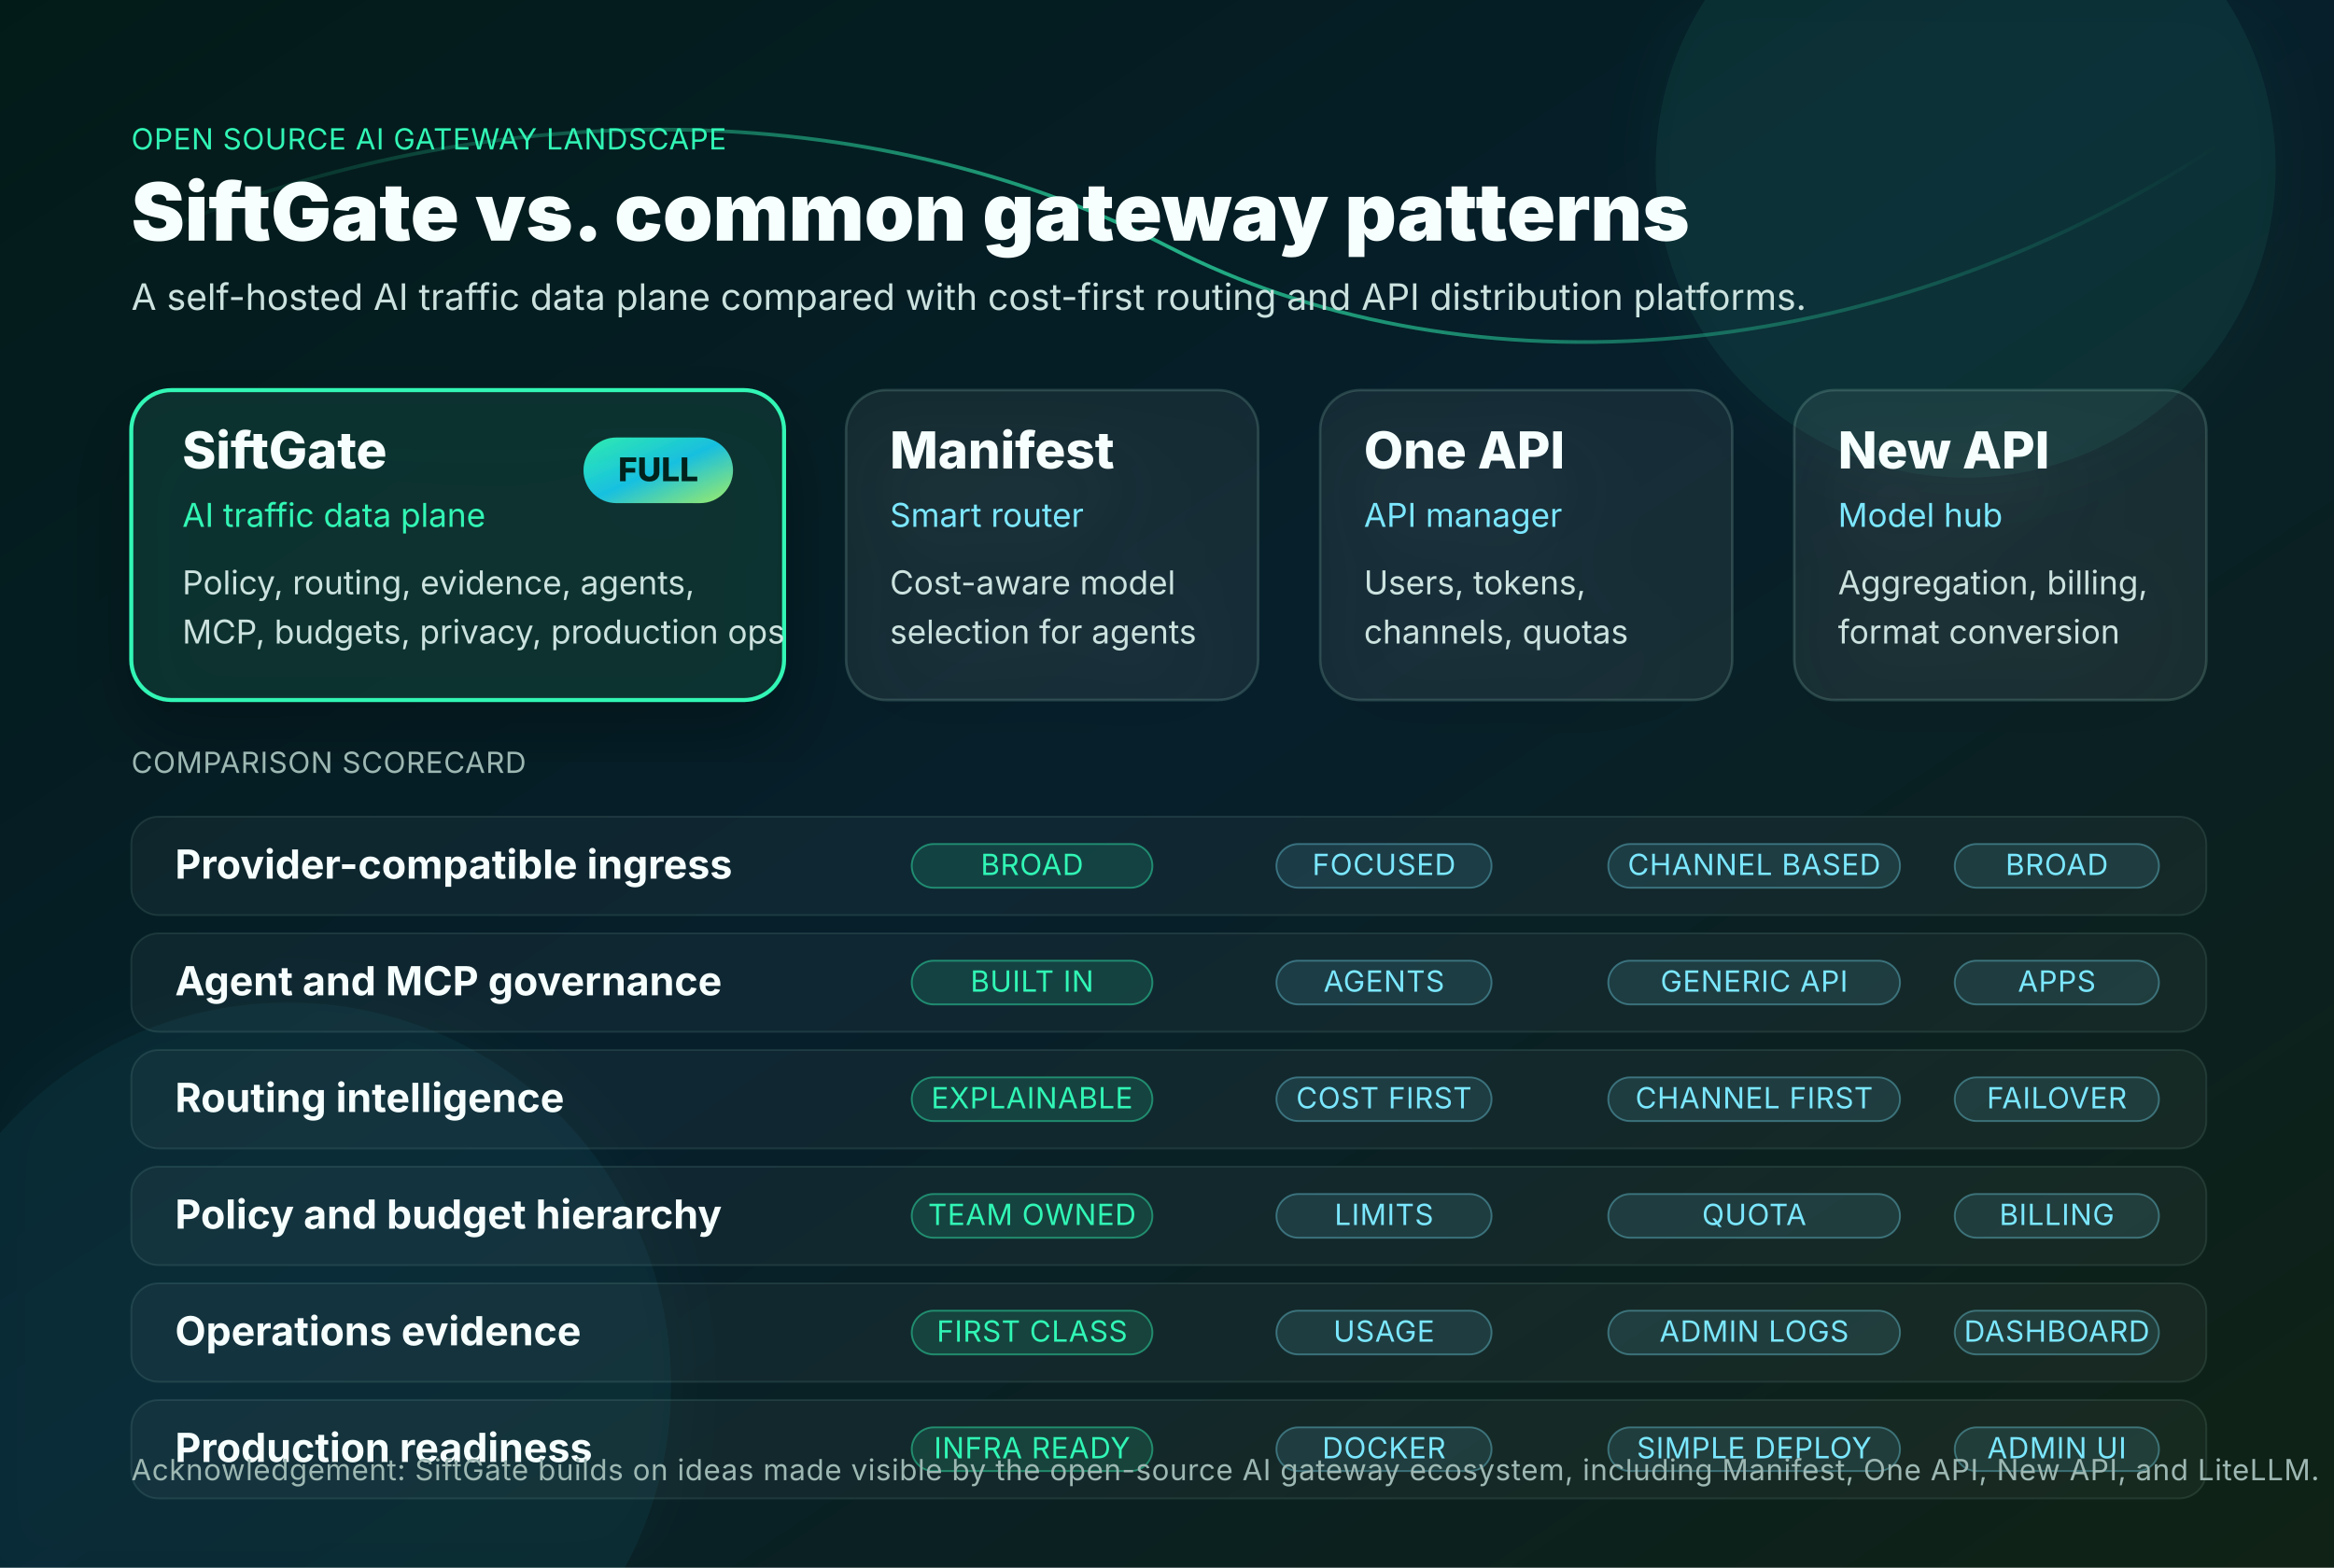
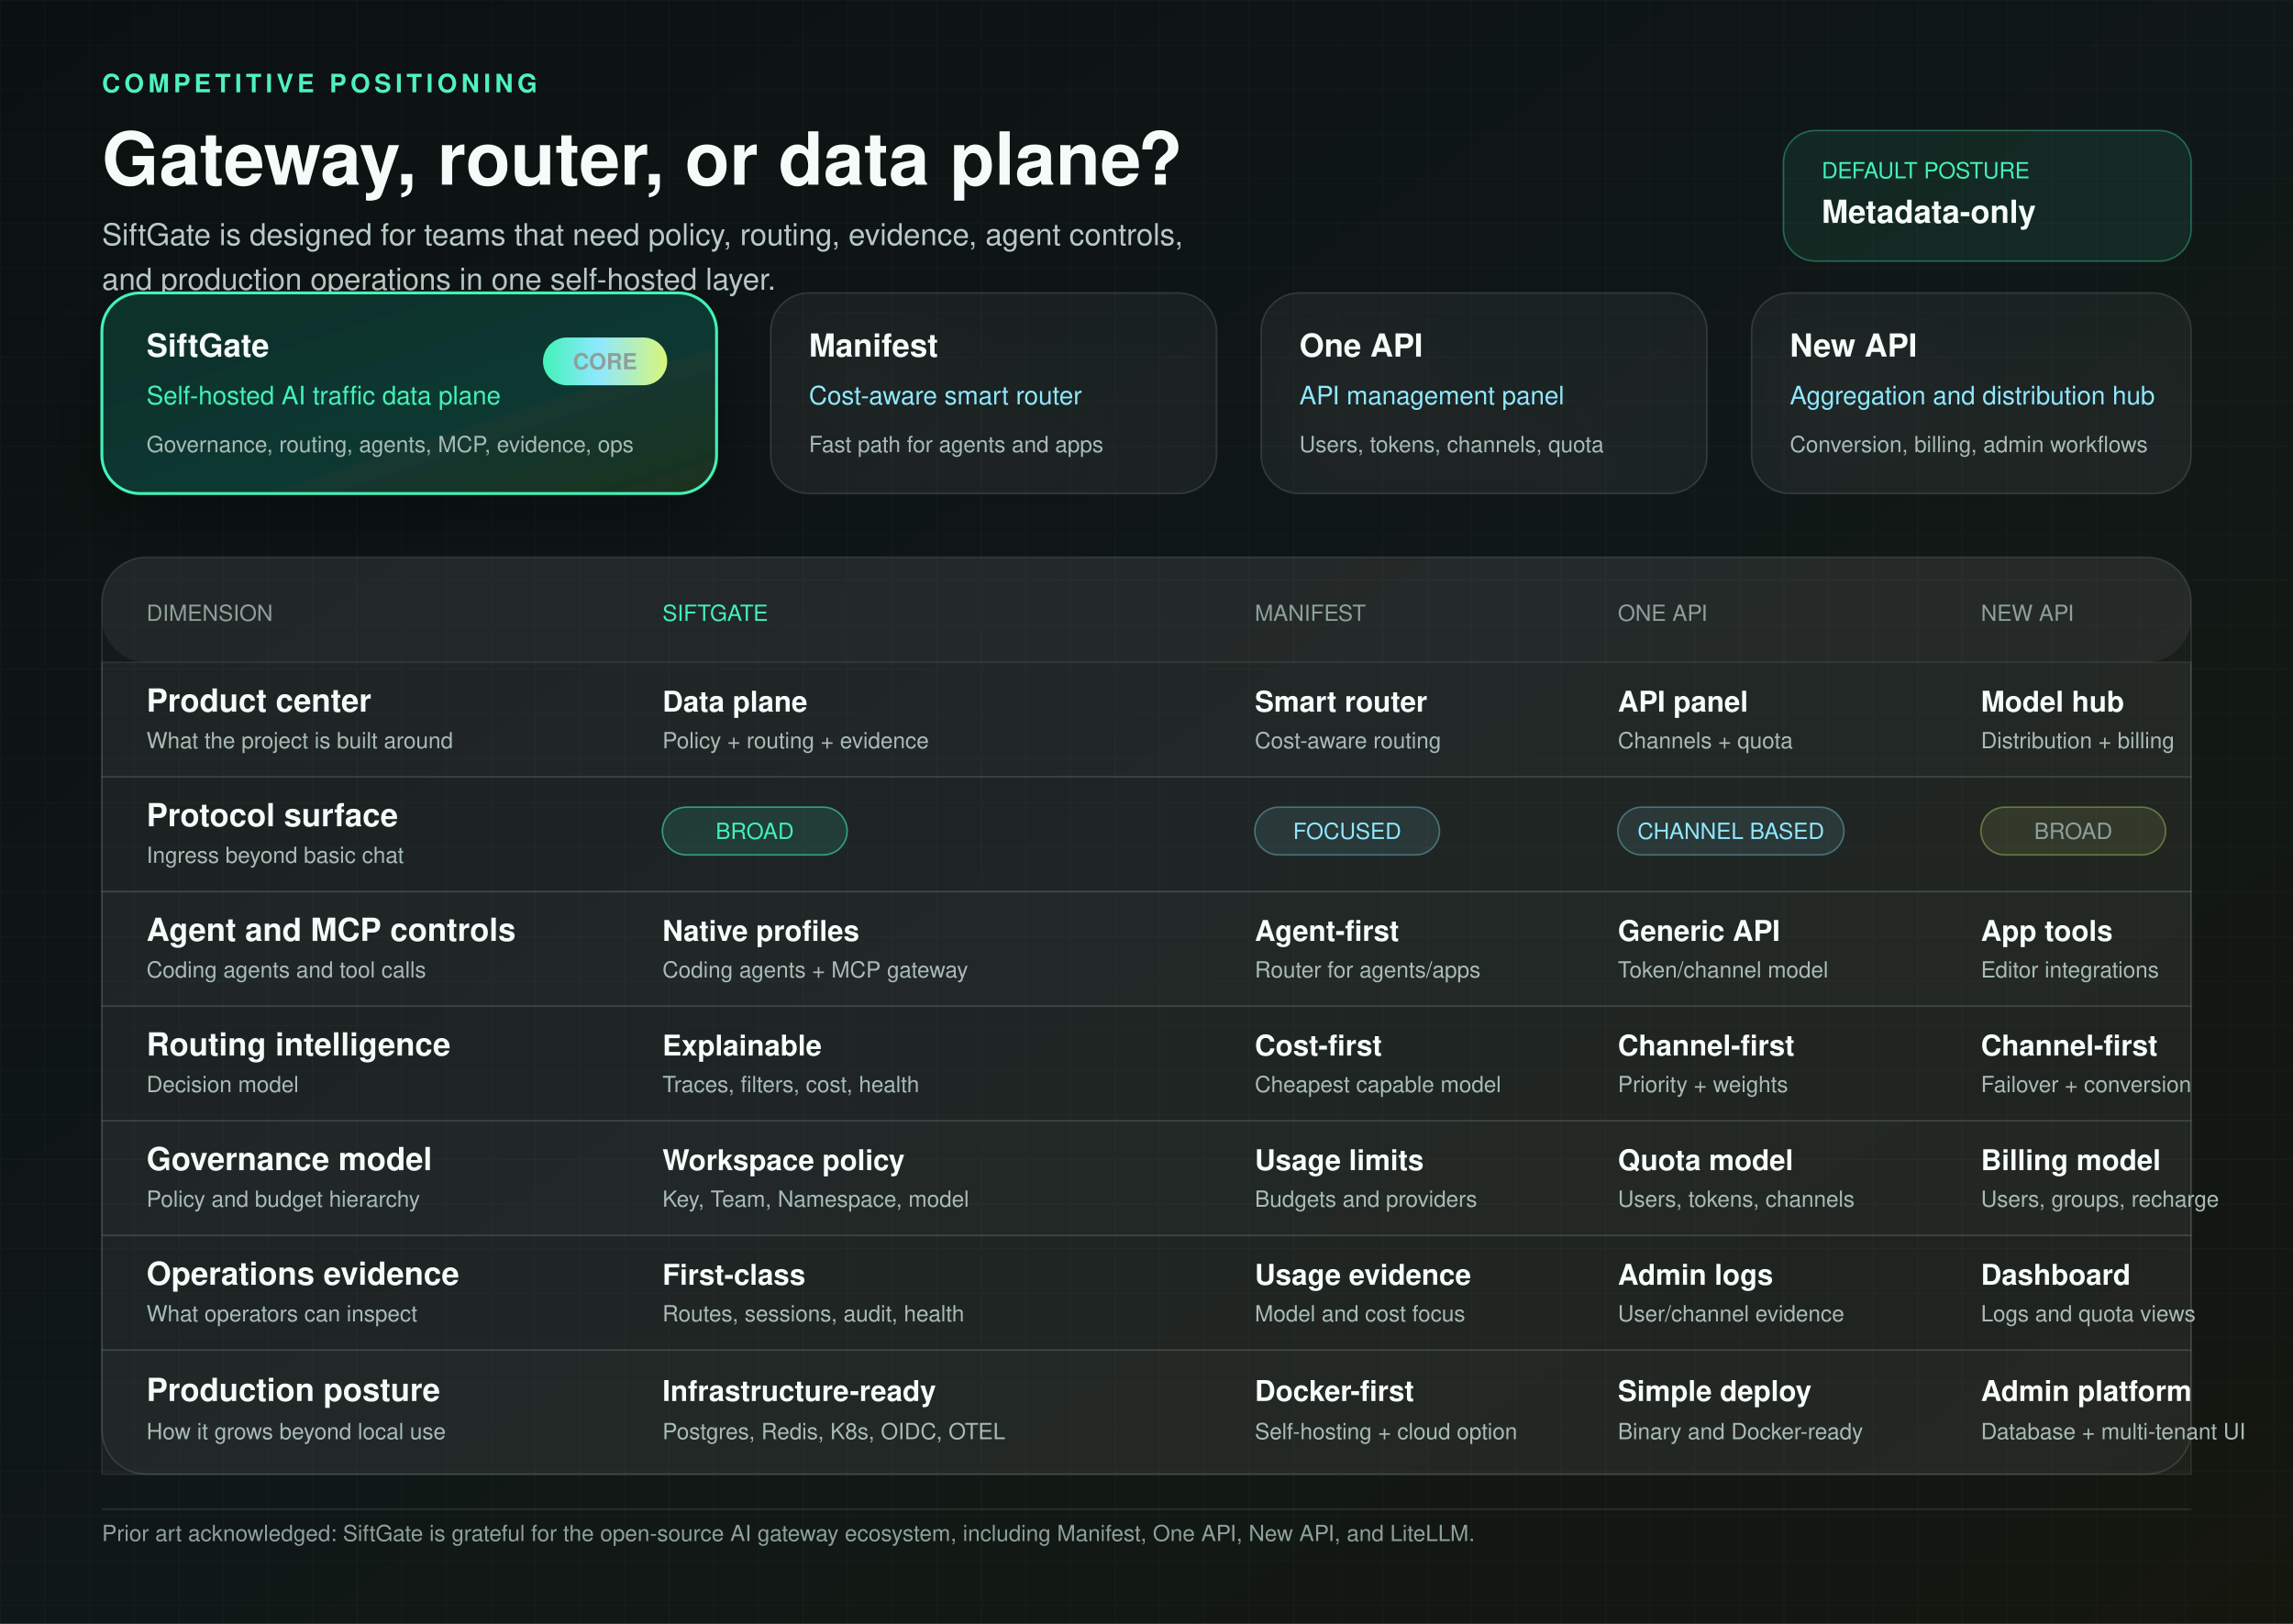
- <svg xmlns="http://www.w3.org/2000/svg" width="1280" height="860" viewBox="0 0 1280 860" role="img" aria-labelledby="title desc">
+ <svg xmlns="http://www.w3.org/2000/svg" width="1440" height="1020" viewBox="0 0 1440 1020" role="img" aria-labelledby="title desc">
  <defs>
-     <linearGradient id="bg" x1="0" y1="0" x2="1" y2="1">
-       <stop offset="0" stop-color="#031b18" />
-       <stop offset="0.48" stop-color="#061f2b" />
-       <stop offset="1" stop-color="#102215" />
+     <linearGradient id="page" x1="0" y1="0" x2="1" y2="1">
+       <stop offset="0" stop-color="#0b1110" />
+       <stop offset="0.52" stop-color="#101817" />
+       <stop offset="1" stop-color="#15170f" />
    </linearGradient>
-     <linearGradient id="sift" x1="0" y1="0" x2="1" y2="1">
-       <stop offset="0" stop-color="#31f6b5" />
-       <stop offset="0.5" stop-color="#18c6e8" />
-       <stop offset="1" stop-color="#a5f56a" />
+     <linearGradient id="siftPanel" x1="0" y1="0" x2="1" y2="1">
+       <stop offset="0" stop-color="#102f28" />
+       <stop offset="0.58" stop-color="#103833" />
+       <stop offset="1" stop-color="#1c321d" />
    </linearGradient>
-     <linearGradient id="line" x1="0" y1="0" x2="1" y2="0">
-       <stop offset="0" stop-color="#31f6b5" stop-opacity="0" />
-       <stop offset="0.5" stop-color="#31f6b5" stop-opacity="0.9" />
-       <stop offset="1" stop-color="#31f6b5" stop-opacity="0" />
+     <linearGradient id="accent" x1="0" y1="0" x2="1" y2="0">
+       <stop offset="0" stop-color="#42f2b8" />
+       <stop offset="0.45" stop-color="#8fe8ff" />
+       <stop offset="1" stop-color="#d7f67a" />
    </linearGradient>
-     <filter id="shadow" x="-20%" y="-20%" width="140%" height="140%">
-       <feDropShadow dx="0" dy="18" stdDeviation="20" flood-color="#000000" flood-opacity="0.32" />
-     </filter>
-     <filter id="softGlow" x="-40%" y="-40%" width="180%" height="180%">
-       <feGaussianBlur stdDeviation="18" result="blur" />
-       <feColorMatrix in="blur" type="matrix" values="0 0 0 0 0.1 0 0 0 0 0.95 0 0 0 0 0.72 0 0 0 0.45 0" />
-       <feBlend in="SourceGraphic" mode="screen" />
+     <pattern id="grid" width="28" height="28" patternUnits="userSpaceOnUse">
+       <path d="M28 0H0V28" fill="none" stroke="#ffffff" stroke-opacity="0.035" stroke-width="1" />
+     </pattern>
+     <filter id="softShadow" x="-10%" y="-20%" width="120%" height="150%">
+       <feDropShadow dx="0" dy="18" stdDeviation="20" flood-color="#000000" flood-opacity="0.28" />
    </filter>
    <style>
-       .sans { font-family: Inter, ui-sans-serif, -apple-system, BlinkMacSystemFont, "Segoe UI", sans-serif; }
-       .tiny { font-size: 16px; letter-spacing: 0.02em; }
-       .small { font-size: 18px; }
-       .body { font-size: 20px; }
-       .label { font-size: 22px; font-weight: 700; }
-       .h2 { font-size: 28px; font-weight: 800; }
-       .h1 { font-size: 44px; font-weight: 900; letter-spacing: 0; }
-       .muted { fill: #9db7b2; }
-       .soft { fill: #cbe2df; }
-       .white { fill: #f6fffd; }
-       .green { fill: #31f6b5; }
-       .aqua { fill: #7be7ff; }
-       .card { fill: rgba(255,255,255,0.055); stroke: rgba(197,255,236,0.16); stroke-width: 1.4; }
-       .cardStrong { fill: rgba(17,58,50,0.84); stroke: #31f6b5; stroke-width: 2.2; }
-       .row { fill: rgba(255,255,255,0.038); stroke: rgba(197,255,236,0.10); stroke-width: 1; }
-       .chip { fill: rgba(49,246,181,0.13); stroke: rgba(49,246,181,0.45); stroke-width: 1; }
-       .chipBlue { fill: rgba(123,231,255,0.11); stroke: rgba(123,231,255,0.35); stroke-width: 1; }
-       .scoreBg { fill: rgba(255,255,255,0.08); }
-       .scoreOn { fill: #31f6b5; }
-       .scoreMid { fill: #7be7ff; }
-       .scoreLow { fill: #5d7672; }
+       .font { font-family: "Avenir Next", "SF Pro Display", "Helvetica Neue", Helvetica, Arial, sans-serif; }
+       .eyebrow { font-size: 16px; font-weight: 800; letter-spacing: 0.16em; fill: #4ff1bd; }
+       .title { font-size: 46px; font-weight: 900; letter-spacing: 0; fill: #f4fbf8; }
+       .subtitle { font-size: 19px; fill: #b9c9c5; }
+       .fine { font-size: 14px; fill: #8ea09b; }
+       .small { font-size: 16px; fill: #aebfba; }
+       .body { font-size: 18px; fill: #d7e5df; }
+       .label { font-size: 20px; font-weight: 800; fill: #f5fbf8; }
+       .cellTitle { font-size: 18px; font-weight: 850; fill: #f6fffb; }
+       .cellCopy { font-size: 14px; fill: #a9bbb6; }
+       .green { fill: #42f2b8; }
+       .aqua { fill: #8fe8ff; }
+       .cream { fill: #f4fbf8; }
+       .muted { fill: #8ea09b; }
+       .card { fill: rgba(255,255,255,0.045); stroke: rgba(226,255,247,0.13); stroke-width: 1; }
+       .card2 { fill: rgba(255,255,255,0.035); stroke: rgba(226,255,247,0.10); stroke-width: 1; }
+       .siftCard { fill: url(#siftPanel); stroke: #42f2b8; stroke-width: 1.8; }
+       .row { fill: rgba(255,255,255,0.032); stroke: rgba(226,255,247,0.075); stroke-width: 1; }
+       .rowAlt { fill: rgba(255,255,255,0.046); stroke: rgba(226,255,247,0.085); stroke-width: 1; }
+       .pill { fill: rgba(66,242,184,0.12); stroke: rgba(66,242,184,0.56); stroke-width: 1; }
+       .pillSoft { fill: rgba(143,232,255,0.10); stroke: rgba(143,232,255,0.35); stroke-width: 1; }
+       .pillWarm { fill: rgba(215,246,122,0.10); stroke: rgba(215,246,122,0.35); stroke-width: 1; }
    </style>
  </defs>
-   <rect width="1280" height="860" fill="url(#bg)" />
-   <circle cx="1078" cy="92" r="170" fill="#31f6b5" opacity="0.08" filter="url(#softGlow)" />
-   <circle cx="158" cy="760" r="210" fill="#18c6e8" opacity="0.07" filter="url(#softGlow)" />
-   <path d="M70 134 C280 42, 490 58, 642 136 S1018 210, 1216 80" fill="none" stroke="url(#line)" stroke-width="2" opacity="0.75" />
-   <text x="72" y="82" class="sans tiny green">OPEN SOURCE AI GATEWAY LANDSCAPE</text>
-   <text x="72" y="132" class="sans h1 white">SiftGate vs. common gateway patterns</text>
-   <text x="72" y="170" class="sans body soft">A self-hosted AI traffic data plane compared with cost-first routing and API distribution platforms.</text>
-   <g transform="translate(72 214)" filter="url(#shadow)">
-     <rect x="0" y="0" width="358" height="170" rx="22" class="cardStrong" />
-     <text x="28" y="43" class="sans h2 white">SiftGate</text>
-     <text x="28" y="75" class="sans small green">AI traffic data plane</text>
-     <text x="28" y="112" class="sans small soft">Policy, routing, evidence, agents,</text>
-     <text x="28" y="139" class="sans small soft">MCP, budgets, privacy, production ops</text>
-     <rect x="248" y="26" width="82" height="36" rx="18" fill="url(#sift)" opacity="0.95" />
-     <text x="289" y="50" text-anchor="middle" class="sans small" fill="#04241e" font-weight="800">FULL</text>
-   </g>
-   <g transform="translate(464 214)" filter="url(#shadow)">
-     <rect x="0" y="0" width="226" height="170" rx="22" class="card" />
-     <text x="24" y="43" class="sans h2 white">Manifest</text>
-     <text x="24" y="75" class="sans small aqua">Smart router</text>
-     <text x="24" y="112" class="sans small soft">Cost-aware model</text>
-     <text x="24" y="139" class="sans small soft">selection for agents</text>
-   </g>
-   <g transform="translate(724 214)" filter="url(#shadow)">
-     <rect x="0" y="0" width="226" height="170" rx="22" class="card" />
-     <text x="24" y="43" class="sans h2 white">One API</text>
-     <text x="24" y="75" class="sans small aqua">API manager</text>
-     <text x="24" y="112" class="sans small soft">Users, tokens,</text>
-     <text x="24" y="139" class="sans small soft">channels, quotas</text>
-   </g>
-   <g transform="translate(984 214)" filter="url(#shadow)">
-     <rect x="0" y="0" width="226" height="170" rx="22" class="card" />
-     <text x="24" y="43" class="sans h2 white">New API</text>
-     <text x="24" y="75" class="sans small aqua">Model hub</text>
-     <text x="24" y="112" class="sans small soft">Aggregation, billing,</text>
-     <text x="24" y="139" class="sans small soft">format conversion</text>
-   </g>
-   <g transform="translate(72 424)">
-     <text x="0" y="0" class="sans tiny muted">COMPARISON SCORECARD</text>
-     <g transform="translate(0 24)">
-       <rect x="0" y="0" width="1138" height="54" rx="15" class="row" />
-       <text x="24" y="34" class="sans label white">Provider-compatible ingress</text>
-       <g transform="translate(428 15)">
-         <rect width="132" height="24" rx="12" class="chip" />
-         <text x="66" y="17" text-anchor="middle" class="sans tiny green">BROAD</text>
-       </g>
-       <g transform="translate(628 15)">
-         <rect width="118" height="24" rx="12" class="chipBlue" />
-         <text x="59" y="17" text-anchor="middle" class="sans tiny aqua">FOCUSED</text>
-       </g>
-       <g transform="translate(810 15)">
-         <rect width="160" height="24" rx="12" class="chipBlue" />
-         <text x="80" y="17" text-anchor="middle" class="sans tiny aqua">CHANNEL BASED</text>
-       </g>
-       <g transform="translate(1000 15)">
-         <rect width="112" height="24" rx="12" class="chipBlue" />
-         <text x="56" y="17" text-anchor="middle" class="sans tiny aqua">BROAD</text>
-       </g>
-     </g>
-     <g transform="translate(0 88)">
-       <rect x="0" y="0" width="1138" height="54" rx="15" class="row" />
-       <text x="24" y="34" class="sans label white">Agent and MCP governance</text>
-       <g transform="translate(428 15)">
-         <rect width="132" height="24" rx="12" class="chip" />
-         <text x="66" y="17" text-anchor="middle" class="sans tiny green">BUILT IN</text>
-       </g>
-       <g transform="translate(628 15)">
-         <rect width="118" height="24" rx="12" class="chipBlue" />
-         <text x="59" y="17" text-anchor="middle" class="sans tiny aqua">AGENTS</text>
-       </g>
-       <g transform="translate(810 15)">
-         <rect width="160" height="24" rx="12" class="chipBlue" />
-         <text x="80" y="17" text-anchor="middle" class="sans tiny aqua">GENERIC API</text>
-       </g>
-       <g transform="translate(1000 15)">
-         <rect width="112" height="24" rx="12" class="chipBlue" />
-         <text x="56" y="17" text-anchor="middle" class="sans tiny aqua">APPS</text>
-       </g>
-     </g>
-     <g transform="translate(0 152)">
-       <rect x="0" y="0" width="1138" height="54" rx="15" class="row" />
-       <text x="24" y="34" class="sans label white">Routing intelligence</text>
-       <g transform="translate(428 15)">
-         <rect width="132" height="24" rx="12" class="chip" />
-         <text x="66" y="17" text-anchor="middle" class="sans tiny green">EXPLAINABLE</text>
-       </g>
-       <g transform="translate(628 15)">
-         <rect width="118" height="24" rx="12" class="chipBlue" />
-         <text x="59" y="17" text-anchor="middle" class="sans tiny aqua">COST FIRST</text>
-       </g>
-       <g transform="translate(810 15)">
-         <rect width="160" height="24" rx="12" class="chipBlue" />
-         <text x="80" y="17" text-anchor="middle" class="sans tiny aqua">CHANNEL FIRST</text>
-       </g>
-       <g transform="translate(1000 15)">
-         <rect width="112" height="24" rx="12" class="chipBlue" />
-         <text x="56" y="17" text-anchor="middle" class="sans tiny aqua">FAILOVER</text>
-       </g>
-     </g>
-     <g transform="translate(0 216)">
-       <rect x="0" y="0" width="1138" height="54" rx="15" class="row" />
-       <text x="24" y="34" class="sans label white">Policy and budget hierarchy</text>
-       <g transform="translate(428 15)">
-         <rect width="132" height="24" rx="12" class="chip" />
-         <text x="66" y="17" text-anchor="middle" class="sans tiny green">TEAM OWNED</text>
-       </g>
-       <g transform="translate(628 15)">
-         <rect width="118" height="24" rx="12" class="chipBlue" />
-         <text x="59" y="17" text-anchor="middle" class="sans tiny aqua">LIMITS</text>
-       </g>
-       <g transform="translate(810 15)">
-         <rect width="160" height="24" rx="12" class="chipBlue" />
-         <text x="80" y="17" text-anchor="middle" class="sans tiny aqua">QUOTA</text>
-       </g>
-       <g transform="translate(1000 15)">
-         <rect width="112" height="24" rx="12" class="chipBlue" />
-         <text x="56" y="17" text-anchor="middle" class="sans tiny aqua">BILLING</text>
-       </g>
-     </g>
-     <g transform="translate(0 280)">
-       <rect x="0" y="0" width="1138" height="54" rx="15" class="row" />
-       <text x="24" y="34" class="sans label white">Operations evidence</text>
-       <g transform="translate(428 15)">
-         <rect width="132" height="24" rx="12" class="chip" />
-         <text x="66" y="17" text-anchor="middle" class="sans tiny green">FIRST CLASS</text>
-       </g>
-       <g transform="translate(628 15)">
-         <rect width="118" height="24" rx="12" class="chipBlue" />
-         <text x="59" y="17" text-anchor="middle" class="sans tiny aqua">USAGE</text>
-       </g>
-       <g transform="translate(810 15)">
-         <rect width="160" height="24" rx="12" class="chipBlue" />
-         <text x="80" y="17" text-anchor="middle" class="sans tiny aqua">ADMIN LOGS</text>
-       </g>
-       <g transform="translate(1000 15)">
-         <rect width="112" height="24" rx="12" class="chipBlue" />
-         <text x="56" y="17" text-anchor="middle" class="sans tiny aqua">DASHBOARD</text>
-       </g>
-     </g>
-     <g transform="translate(0 344)">
-       <rect x="0" y="0" width="1138" height="54" rx="15" class="row" />
-       <text x="24" y="34" class="sans label white">Production readiness</text>
-       <g transform="translate(428 15)">
-         <rect width="132" height="24" rx="12" class="chip" />
-         <text x="66" y="17" text-anchor="middle" class="sans tiny green">INFRA READY</text>
-       </g>
-       <g transform="translate(628 15)">
-         <rect width="118" height="24" rx="12" class="chipBlue" />
-         <text x="59" y="17" text-anchor="middle" class="sans tiny aqua">DOCKER</text>
-       </g>
-       <g transform="translate(810 15)">
-         <rect width="160" height="24" rx="12" class="chipBlue" />
-         <text x="80" y="17" text-anchor="middle" class="sans tiny aqua">SIMPLE DEPLOY</text>
-       </g>
-       <g transform="translate(1000 15)">
-         <rect width="112" height="24" rx="12" class="chipBlue" />
-         <text x="56" y="17" text-anchor="middle" class="sans tiny aqua">ADMIN UI</text>
-       </g>
+   <rect width="1440" height="1020" fill="url(#page)" />
+   <rect width="1440" height="1020" fill="url(#grid)" opacity="0.65" />
+   <path d="M64 150H1376" stroke="url(#accent)" stroke-width="1.5" opacity="0.42" />
+   <path d="M64 948H1376" stroke="#ffffff" stroke-opacity="0.10" />
+   <g transform="translate(64 58)">
+     <text class="font eyebrow" x="0" y="0">COMPETITIVE POSITIONING</text>
+     <text class="font title" x="0" y="58">Gateway, router, or data plane?</text>
+     <text class="font subtitle" x="0" y="96">SiftGate is designed for teams that need policy, routing, evidence, agent controls,</text>
+     <text class="font subtitle" x="0" y="124">and production operations in one self-hosted layer.</text>
+     <g transform="translate(1056 24)">
+       <rect x="0" y="0" width="256" height="82" rx="20" fill="rgba(66,242,184,0.08)" stroke="rgba(66,242,184,0.34)" />
+       <text class="font fine green" x="24" y="30">DEFAULT POSTURE</text>
+       <text class="font label" x="24" y="58">Metadata-only</text>
    </g>
  </g>
-   <g transform="translate(72 812)">
-     <text x="0" y="0" class="sans tiny muted">Acknowledgement: SiftGate builds on ideas made visible by the open-source AI gateway ecosystem, including Manifest, One API, New API, and LiteLLM.</text>
+   <g transform="translate(64 184)" filter="url(#softShadow)">
+     <rect class="siftCard" x="0" y="0" width="386" height="126" rx="24" />
+     <text class="font label" x="28" y="40">SiftGate</text>
+     <text class="font small green" x="28" y="70">Self-hosted AI traffic data plane</text>
+     <text class="font cellCopy" x="28" y="100">Governance, routing, agents, MCP, evidence, ops</text>
+     <rect x="277" y="28" width="78" height="30" rx="15" fill="url(#accent)" />
+     <text class="font fine" x="316" y="48" text-anchor="middle" fill="#071a15" font-weight="900">CORE</text>
+   </g>
+   <g transform="translate(484 184)" filter="url(#softShadow)">
+     <rect class="card" x="0" y="0" width="280" height="126" rx="24" />
+     <text class="font label" x="24" y="40">Manifest</text>
+     <text class="font small aqua" x="24" y="70">Cost-aware smart router</text>
+     <text class="font cellCopy" x="24" y="100">Fast path for agents and apps</text>
+   </g>
+   <g transform="translate(792 184)" filter="url(#softShadow)">
+     <rect class="card" x="0" y="0" width="280" height="126" rx="24" />
+     <text class="font label" x="24" y="40">One API</text>
+     <text class="font small aqua" x="24" y="70">API management panel</text>
+     <text class="font cellCopy" x="24" y="100">Users, tokens, channels, quota</text>
+   </g>
+   <g transform="translate(1100 184)" filter="url(#softShadow)">
+     <rect class="card" x="0" y="0" width="276" height="126" rx="24" />
+     <text class="font label" x="24" y="40">New API</text>
+     <text class="font small aqua" x="24" y="70">Aggregation and distribution hub</text>
+     <text class="font cellCopy" x="24" y="100">Conversion, billing, admin workflows</text>
+   </g>
+   <g transform="translate(64 350)">
+     <rect x="0" y="0" width="1312" height="576" rx="28" fill="rgba(255,255,255,0.028)" stroke="rgba(226,255,247,0.12)" />
+     <g transform="translate(0 0)">
+       <rect x="0" y="0" width="1312" height="66" rx="28" fill="rgba(255,255,255,0.055)" />
+       <text class="font fine muted" x="28" y="40">DIMENSION</text>
+       <text class="font fine green" x="352" y="40">SIFTGATE</text>
+       <text class="font fine muted" x="724" y="40">MANIFEST</text>
+       <text class="font fine muted" x="952" y="40">ONE API</text>
+       <text class="font fine muted" x="1180" y="40">NEW API</text>
+     </g>
+     <g transform="translate(0 66)">
+       <rect class="rowAlt" x="0" y="0" width="1312" height="72" />
+       <text class="font label" x="28" y="31">Product center</text>
+       <text class="font cellCopy" x="28" y="54">What the project is built around</text>
+       <text class="font cellTitle" x="352" y="31">Data plane</text>
+       <text class="font cellCopy" x="352" y="54">Policy + routing + evidence</text>
+       <text class="font cellTitle" x="724" y="31">Smart router</text>
+       <text class="font cellCopy" x="724" y="54">Cost-aware routing</text>
+       <text class="font cellTitle" x="952" y="31">API panel</text>
+       <text class="font cellCopy" x="952" y="54">Channels + quota</text>
+       <text class="font cellTitle" x="1180" y="31">Model hub</text>
+       <text class="font cellCopy" x="1180" y="54">Distribution + billing</text>
+     </g>
+     <g transform="translate(0 138)">
+       <rect class="row" x="0" y="0" width="1312" height="72" />
+       <text class="font label" x="28" y="31">Protocol surface</text>
+       <text class="font cellCopy" x="28" y="54">Ingress beyond basic chat</text>
+       <rect class="pill" x="352" y="19" width="116" height="30" rx="15" />
+       <text class="font fine green" x="410" y="39" text-anchor="middle">BROAD</text>
+       <rect class="pillSoft" x="724" y="19" width="116" height="30" rx="15" />
+       <text class="font fine aqua" x="782" y="39" text-anchor="middle">FOCUSED</text>
+       <rect class="pillSoft" x="952" y="19" width="142" height="30" rx="15" />
+       <text class="font fine aqua" x="1023" y="39" text-anchor="middle">CHANNEL BASED</text>
+       <rect class="pillWarm" x="1180" y="19" width="116" height="30" rx="15" />
+       <text class="font fine" x="1238" y="39" text-anchor="middle" fill="#d7f67a">BROAD</text>
+     </g>
+     <g transform="translate(0 210)">
+       <rect class="rowAlt" x="0" y="0" width="1312" height="72" />
+       <text class="font label" x="28" y="31">Agent and MCP controls</text>
+       <text class="font cellCopy" x="28" y="54">Coding agents and tool calls</text>
+       <text class="font cellTitle" x="352" y="31">Native profiles</text>
+       <text class="font cellCopy" x="352" y="54">Coding agents + MCP gateway</text>
+       <text class="font cellTitle" x="724" y="31">Agent-first</text>
+       <text class="font cellCopy" x="724" y="54">Router for agents/apps</text>
+       <text class="font cellTitle" x="952" y="31">Generic API</text>
+       <text class="font cellCopy" x="952" y="54">Token/channel model</text>
+       <text class="font cellTitle" x="1180" y="31">App tools</text>
+       <text class="font cellCopy" x="1180" y="54">Editor integrations</text>
+     </g>
+     <g transform="translate(0 282)">
+       <rect class="row" x="0" y="0" width="1312" height="72" />
+       <text class="font label" x="28" y="31">Routing intelligence</text>
+       <text class="font cellCopy" x="28" y="54">Decision model</text>
+       <text class="font cellTitle" x="352" y="31">Explainable</text>
+       <text class="font cellCopy" x="352" y="54">Traces, filters, cost, health</text>
+       <text class="font cellTitle" x="724" y="31">Cost-first</text>
+       <text class="font cellCopy" x="724" y="54">Cheapest capable model</text>
+       <text class="font cellTitle" x="952" y="31">Channel-first</text>
+       <text class="font cellCopy" x="952" y="54">Priority + weights</text>
+       <text class="font cellTitle" x="1180" y="31">Channel-first</text>
+       <text class="font cellCopy" x="1180" y="54">Failover + conversion</text>
+     </g>
+     <g transform="translate(0 354)">
+       <rect class="rowAlt" x="0" y="0" width="1312" height="72" />
+       <text class="font label" x="28" y="31">Governance model</text>
+       <text class="font cellCopy" x="28" y="54">Policy and budget hierarchy</text>
+       <text class="font cellTitle" x="352" y="31">Workspace policy</text>
+       <text class="font cellCopy" x="352" y="54">Key, Team, Namespace, model</text>
+       <text class="font cellTitle" x="724" y="31">Usage limits</text>
+       <text class="font cellCopy" x="724" y="54">Budgets and providers</text>
+       <text class="font cellTitle" x="952" y="31">Quota model</text>
+       <text class="font cellCopy" x="952" y="54">Users, tokens, channels</text>
+       <text class="font cellTitle" x="1180" y="31">Billing model</text>
+       <text class="font cellCopy" x="1180" y="54">Users, groups, recharge</text>
+     </g>
+     <g transform="translate(0 426)">
+       <rect class="row" x="0" y="0" width="1312" height="72" />
+       <text class="font label" x="28" y="31">Operations evidence</text>
+       <text class="font cellCopy" x="28" y="54">What operators can inspect</text>
+       <text class="font cellTitle" x="352" y="31">First-class</text>
+       <text class="font cellCopy" x="352" y="54">Routes, sessions, audit, health</text>
+       <text class="font cellTitle" x="724" y="31">Usage evidence</text>
+       <text class="font cellCopy" x="724" y="54">Model and cost focus</text>
+       <text class="font cellTitle" x="952" y="31">Admin logs</text>
+       <text class="font cellCopy" x="952" y="54">User/channel evidence</text>
+       <text class="font cellTitle" x="1180" y="31">Dashboard</text>
+       <text class="font cellCopy" x="1180" y="54">Logs and quota views</text>
+     </g>
+     <g transform="translate(0 498)">
+       <rect class="rowAlt" x="0" y="0" width="1312" height="78" rx="0 0 28 28" />
+       <text class="font label" x="28" y="32">Production posture</text>
+       <text class="font cellCopy" x="28" y="56">How it grows beyond local use</text>
+       <text class="font cellTitle" x="352" y="32">Infrastructure-ready</text>
+       <text class="font cellCopy" x="352" y="56">Postgres, Redis, K8s, OIDC, OTEL</text>
+       <text class="font cellTitle" x="724" y="32">Docker-first</text>
+       <text class="font cellCopy" x="724" y="56">Self-hosting + cloud option</text>
+       <text class="font cellTitle" x="952" y="32">Simple deploy</text>
+       <text class="font cellCopy" x="952" y="56">Binary and Docker-ready</text>
+       <text class="font cellTitle" x="1180" y="32">Admin platform</text>
+       <text class="font cellCopy" x="1180" y="56">Database + multi-tenant UI</text>
+     </g>
+   </g>
+   <g transform="translate(64 968)">
+     <text class="font fine muted" x="0" y="0">Prior art acknowledged: SiftGate is grateful for the open-source AI gateway ecosystem, including Manifest, One API, New API, and LiteLLM.</text>
  </g>
</svg>
